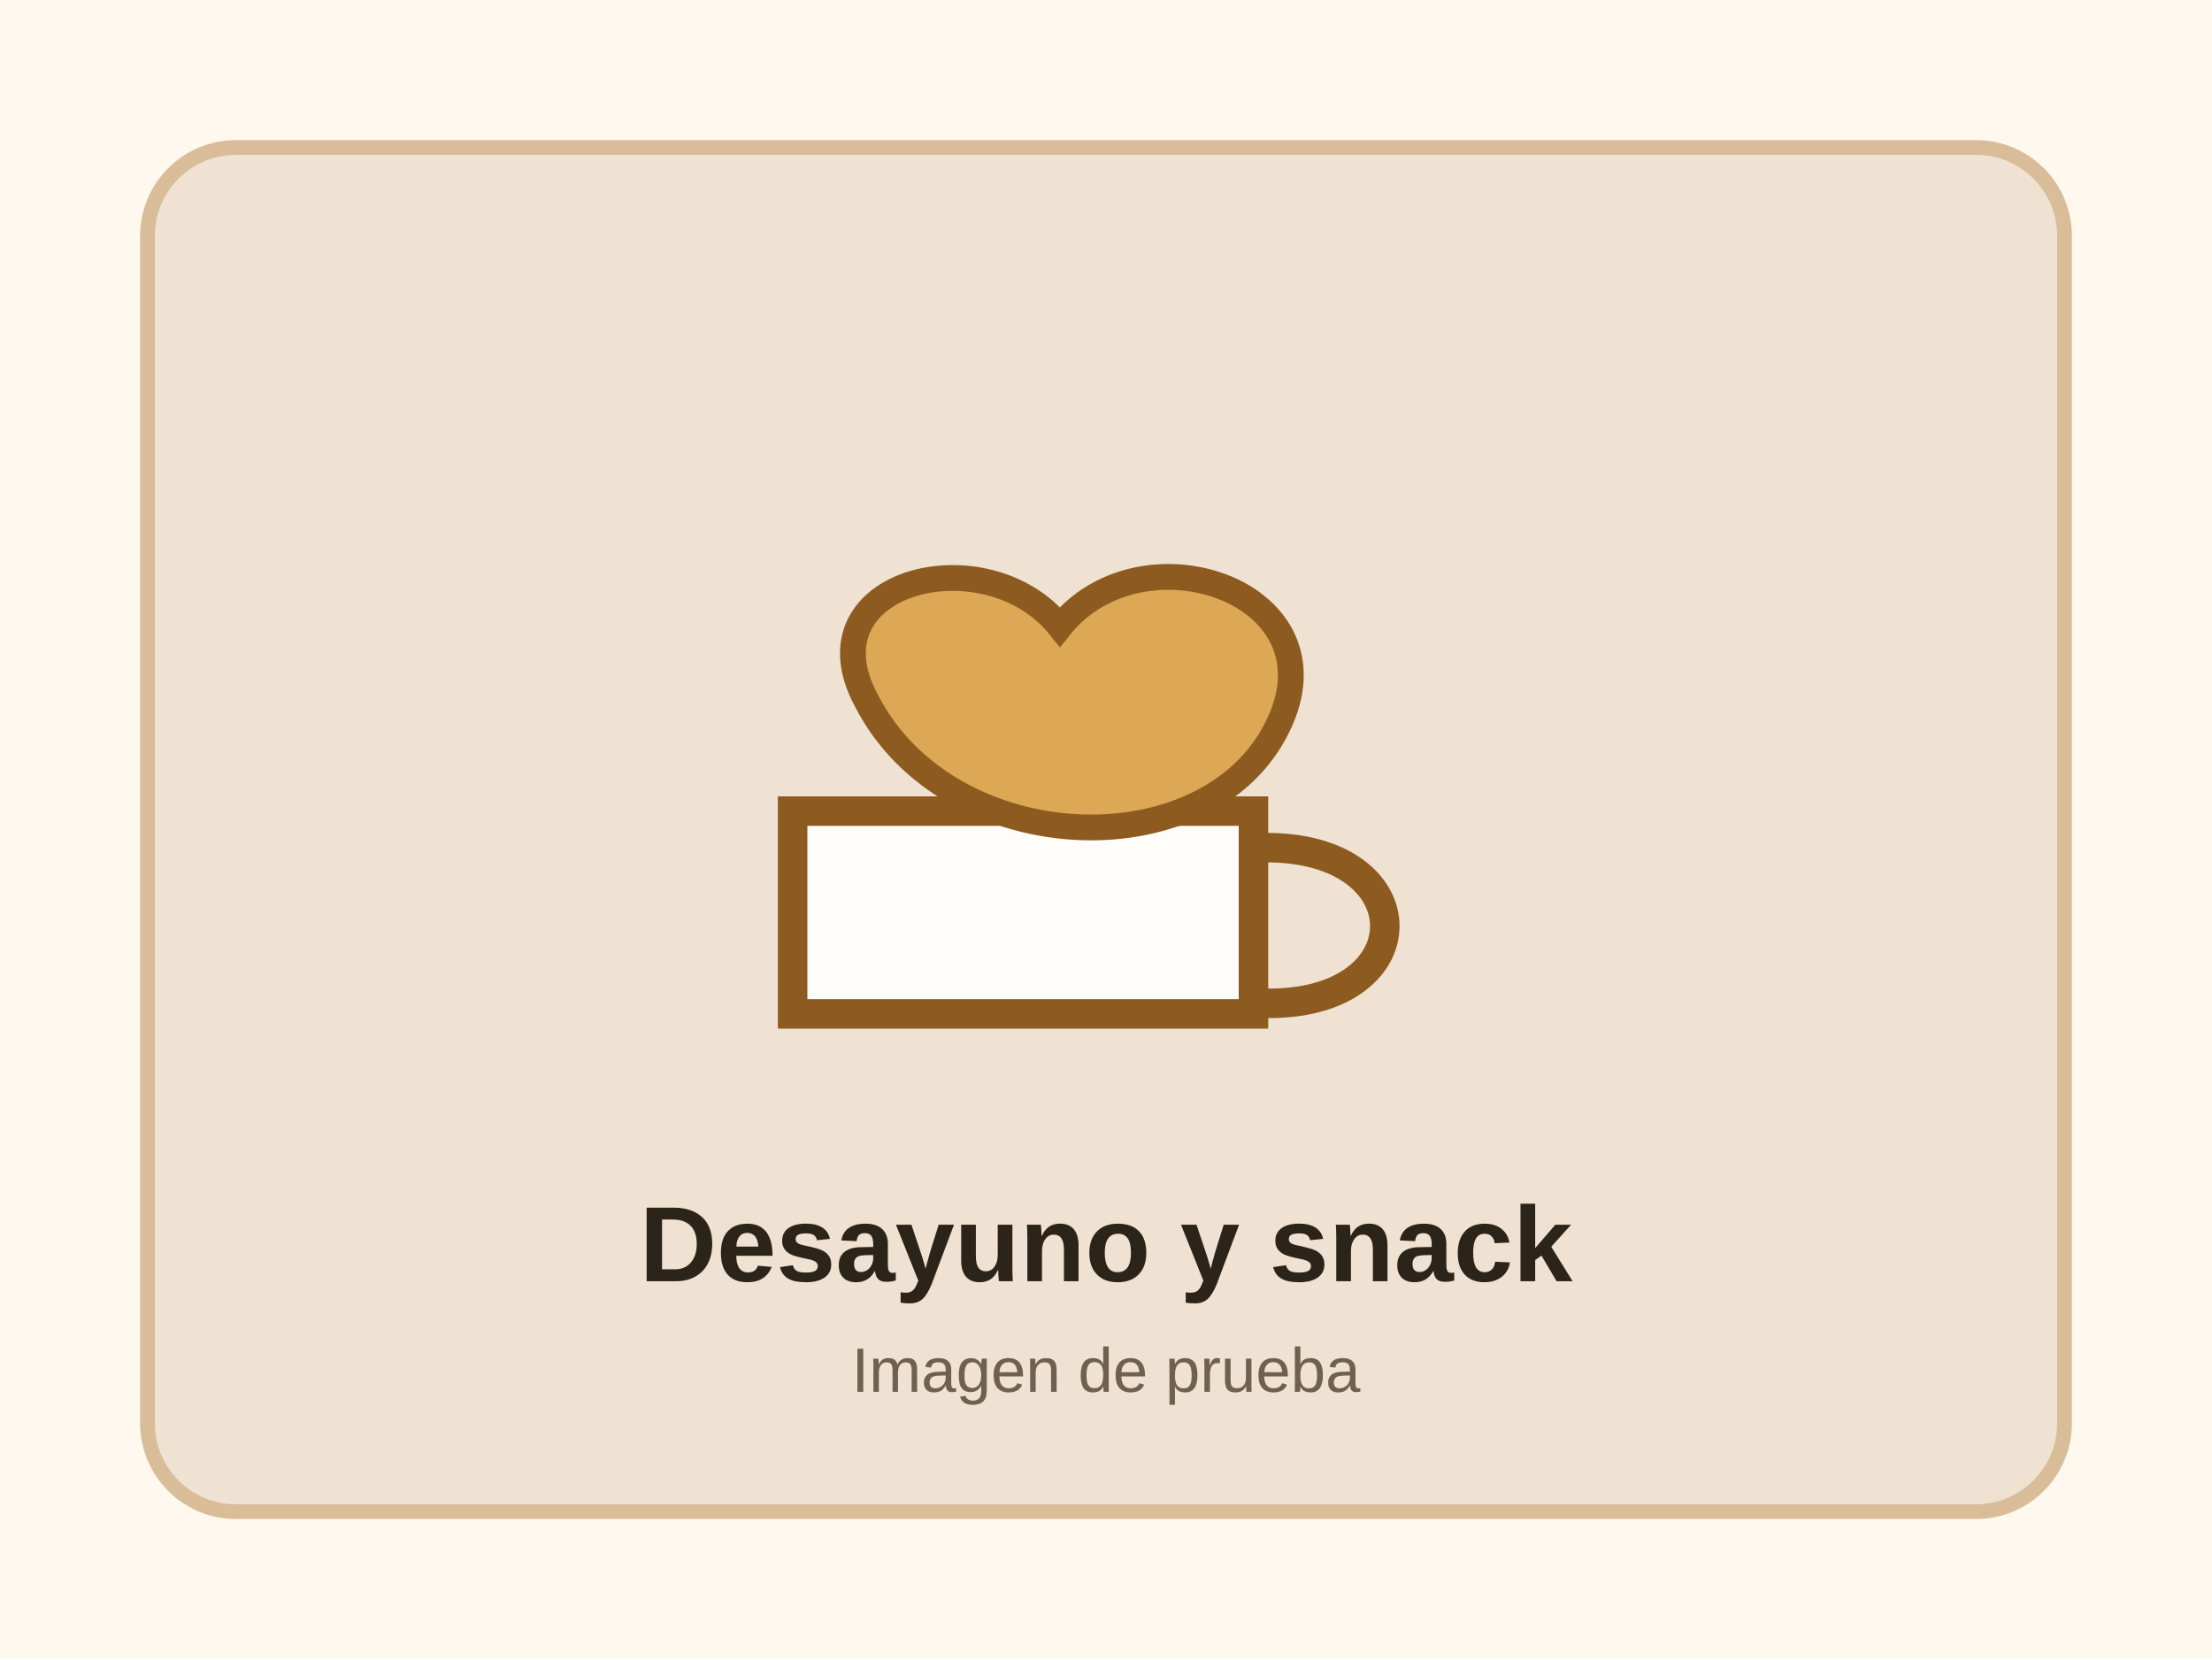
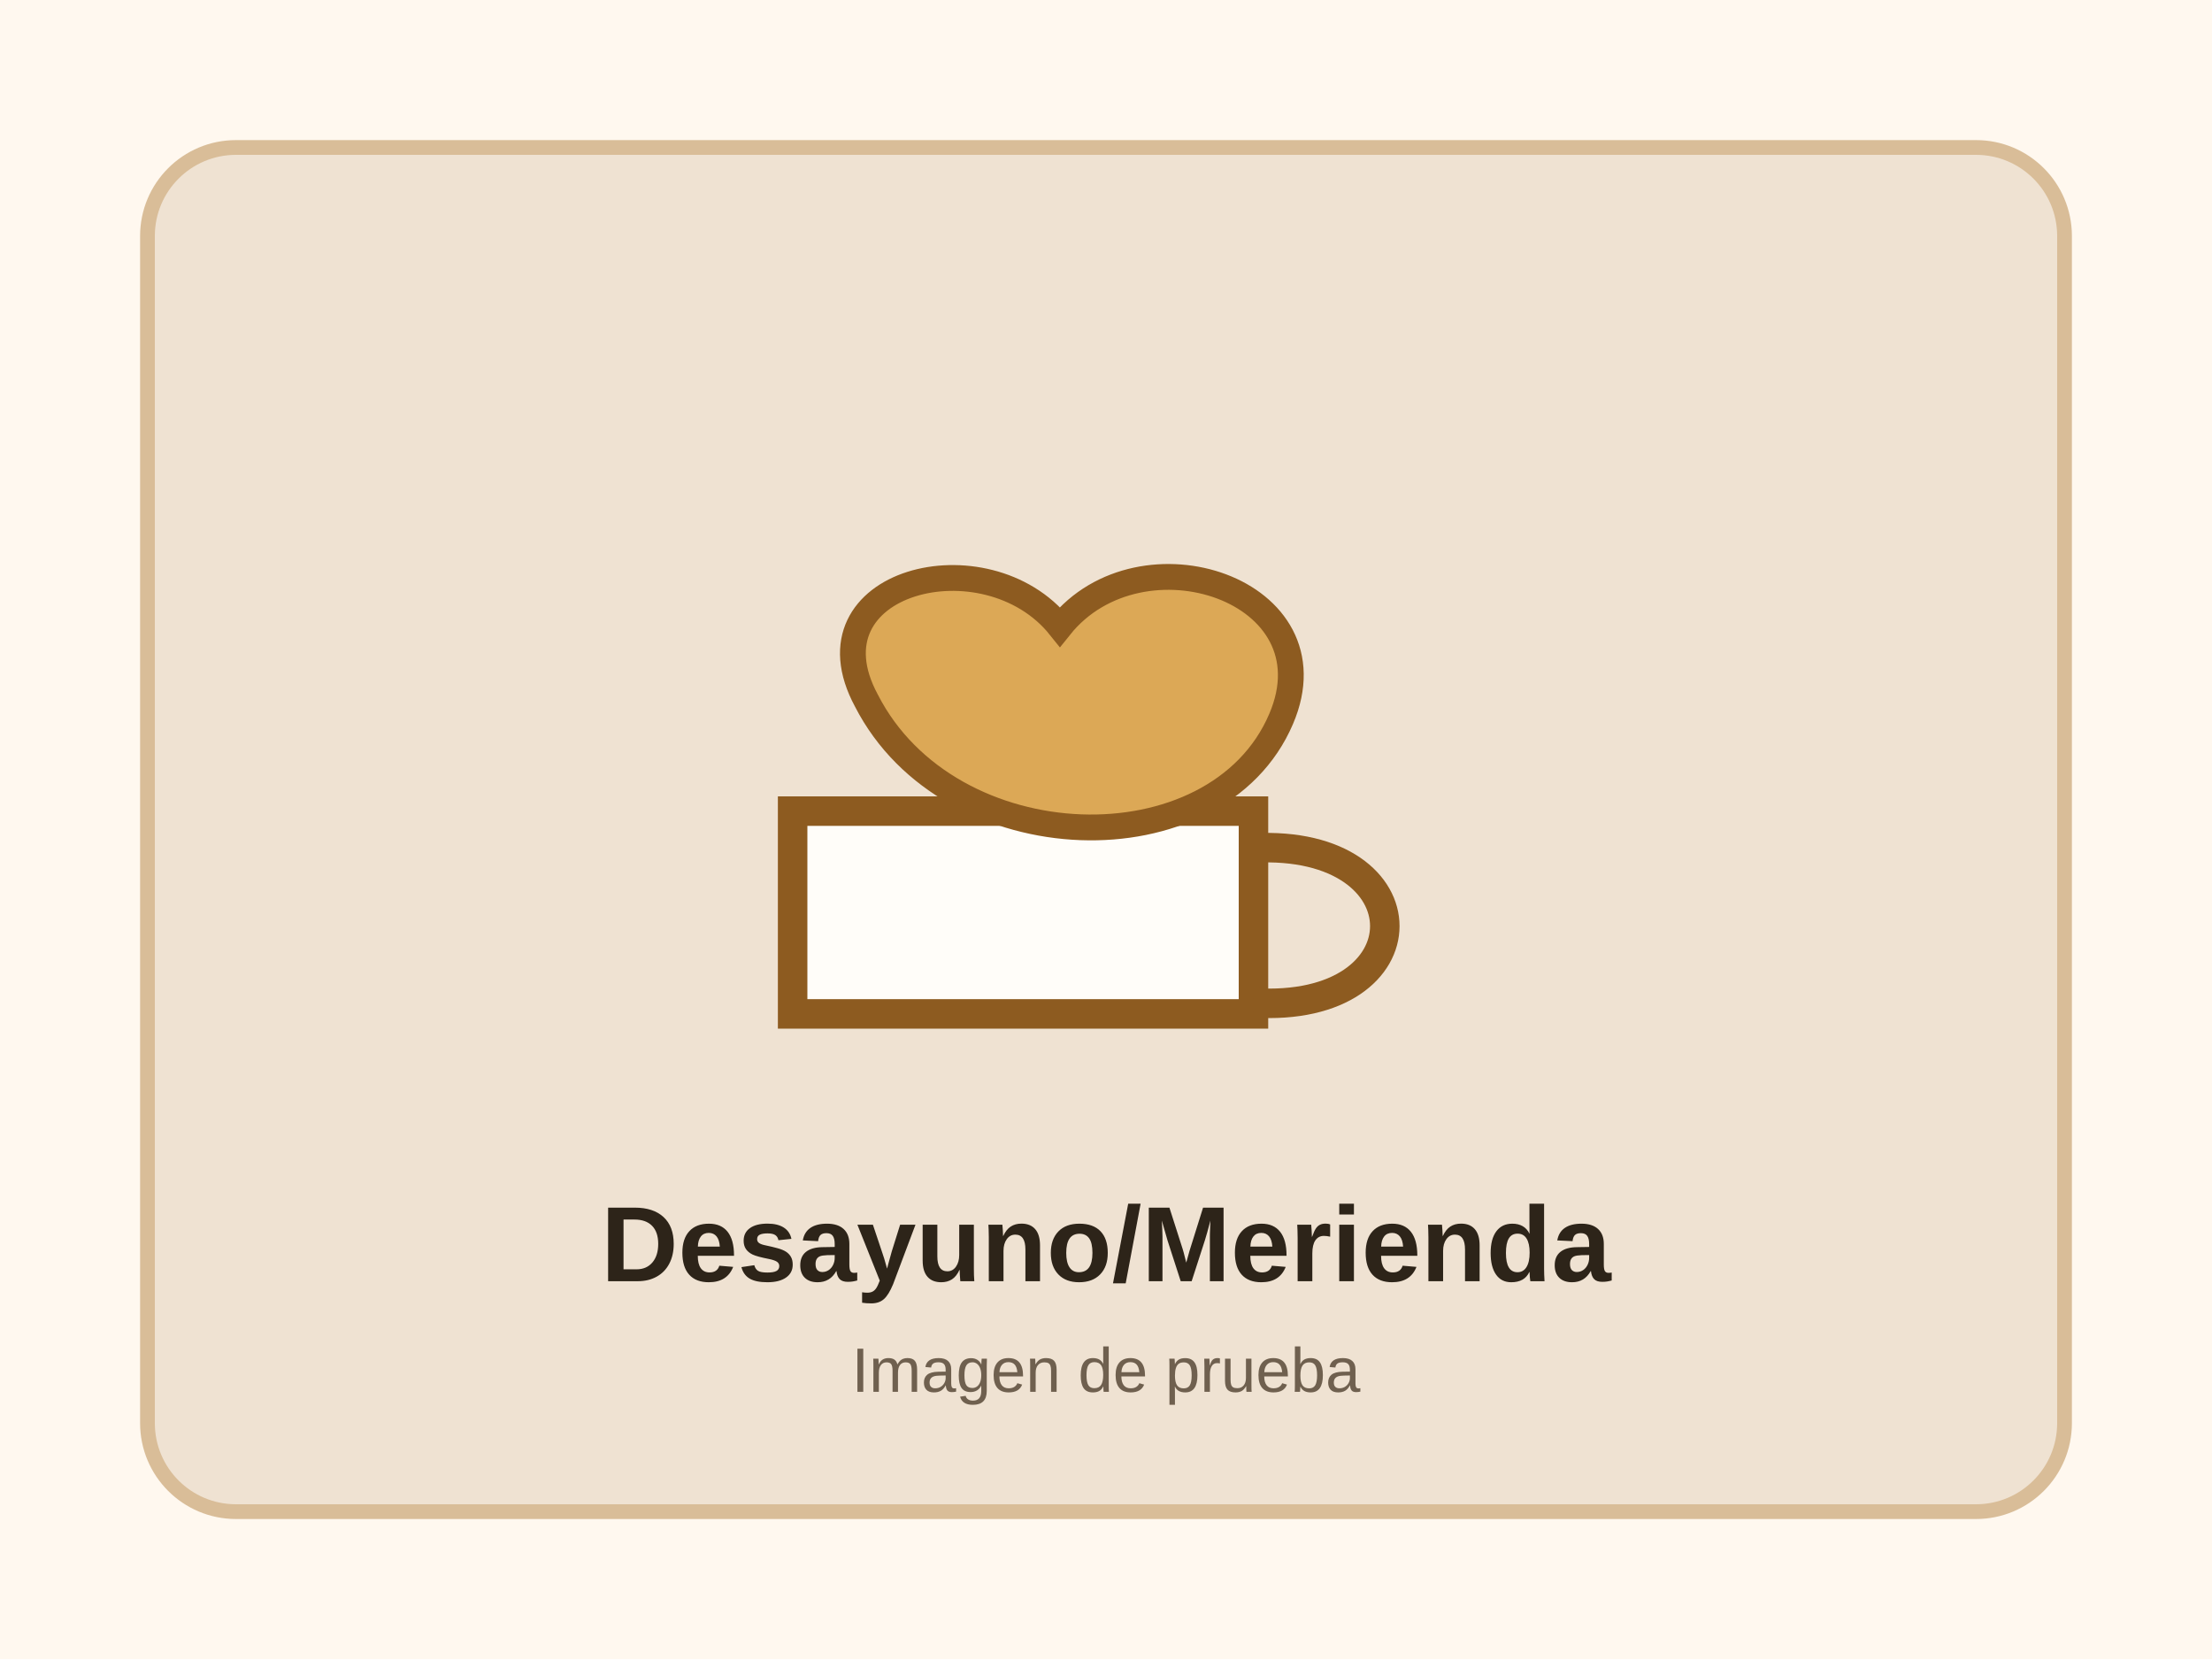
<svg xmlns="http://www.w3.org/2000/svg" width="1200" height="900" viewBox="0 0 1200 900" role="img" aria-labelledby="title desc">
  <rect width="1200" height="900" fill="#fff8ef" />
  <rect x="80" y="80" width="1040" height="740" rx="48" fill="#efe2d2" stroke="#d9bd98" stroke-width="8" />
  <path d="M430 440h250v110H430z" fill="#fffdf9" stroke="#8d5b20" stroke-width="16" />
  <path d="M680 460c95-5 95 90 0 84" fill="none" stroke="#8d5b20" stroke-width="16" />
  <path d="M470 380c-35-65 65-90 105-40 44-55 150-20 120 50-35 82-180 78-225-10z" fill="#dca856" stroke="#8d5b20" stroke-width="14" />
-   <text x="600" y="695" text-anchor="middle" fill="#2d2419" font-family="Trebuchet MS, Arial, sans-serif" font-size="58" font-weight="700">Desayuno y snack</text>
+   <text x="600" y="695" text-anchor="middle" fill="#2d2419" font-family="Trebuchet MS, Arial, sans-serif" font-size="58" font-weight="700">Desayuno/Merienda</text>
  <text x="600" y="755" text-anchor="middle" fill="#6f604f" font-family="Trebuchet MS, Arial, sans-serif" font-size="34">Imagen de prueba</text>
</svg>
